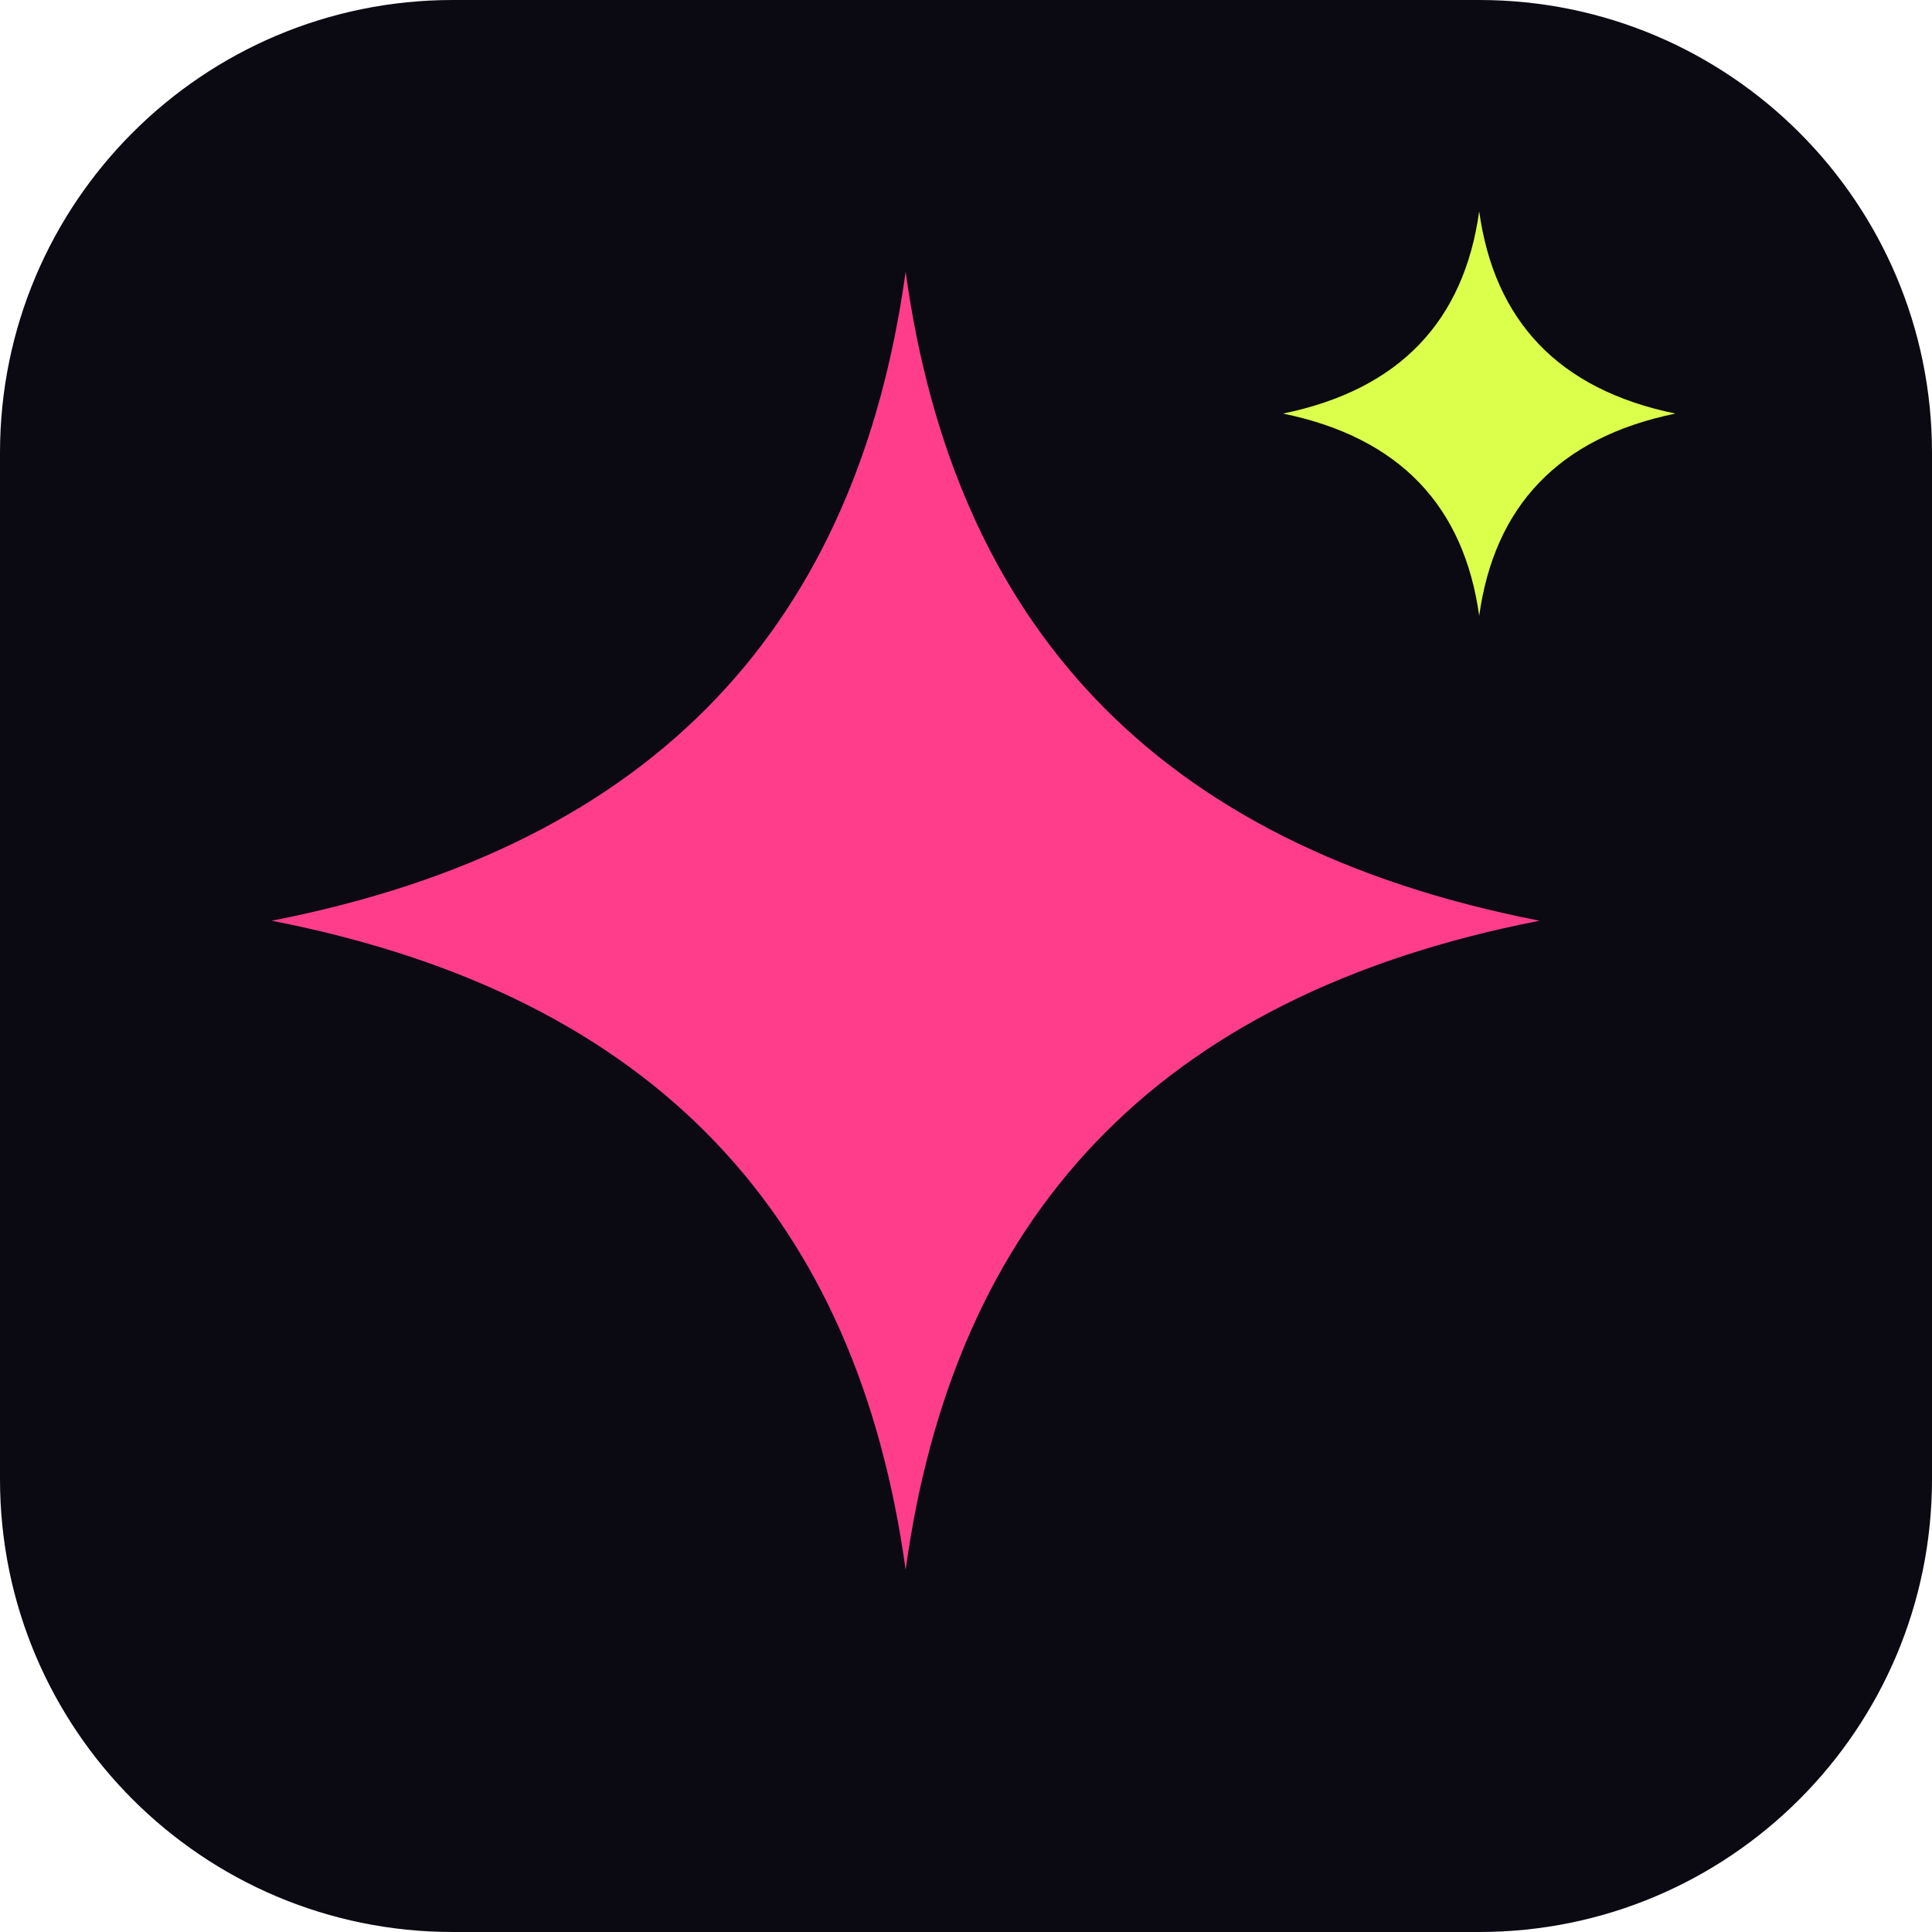
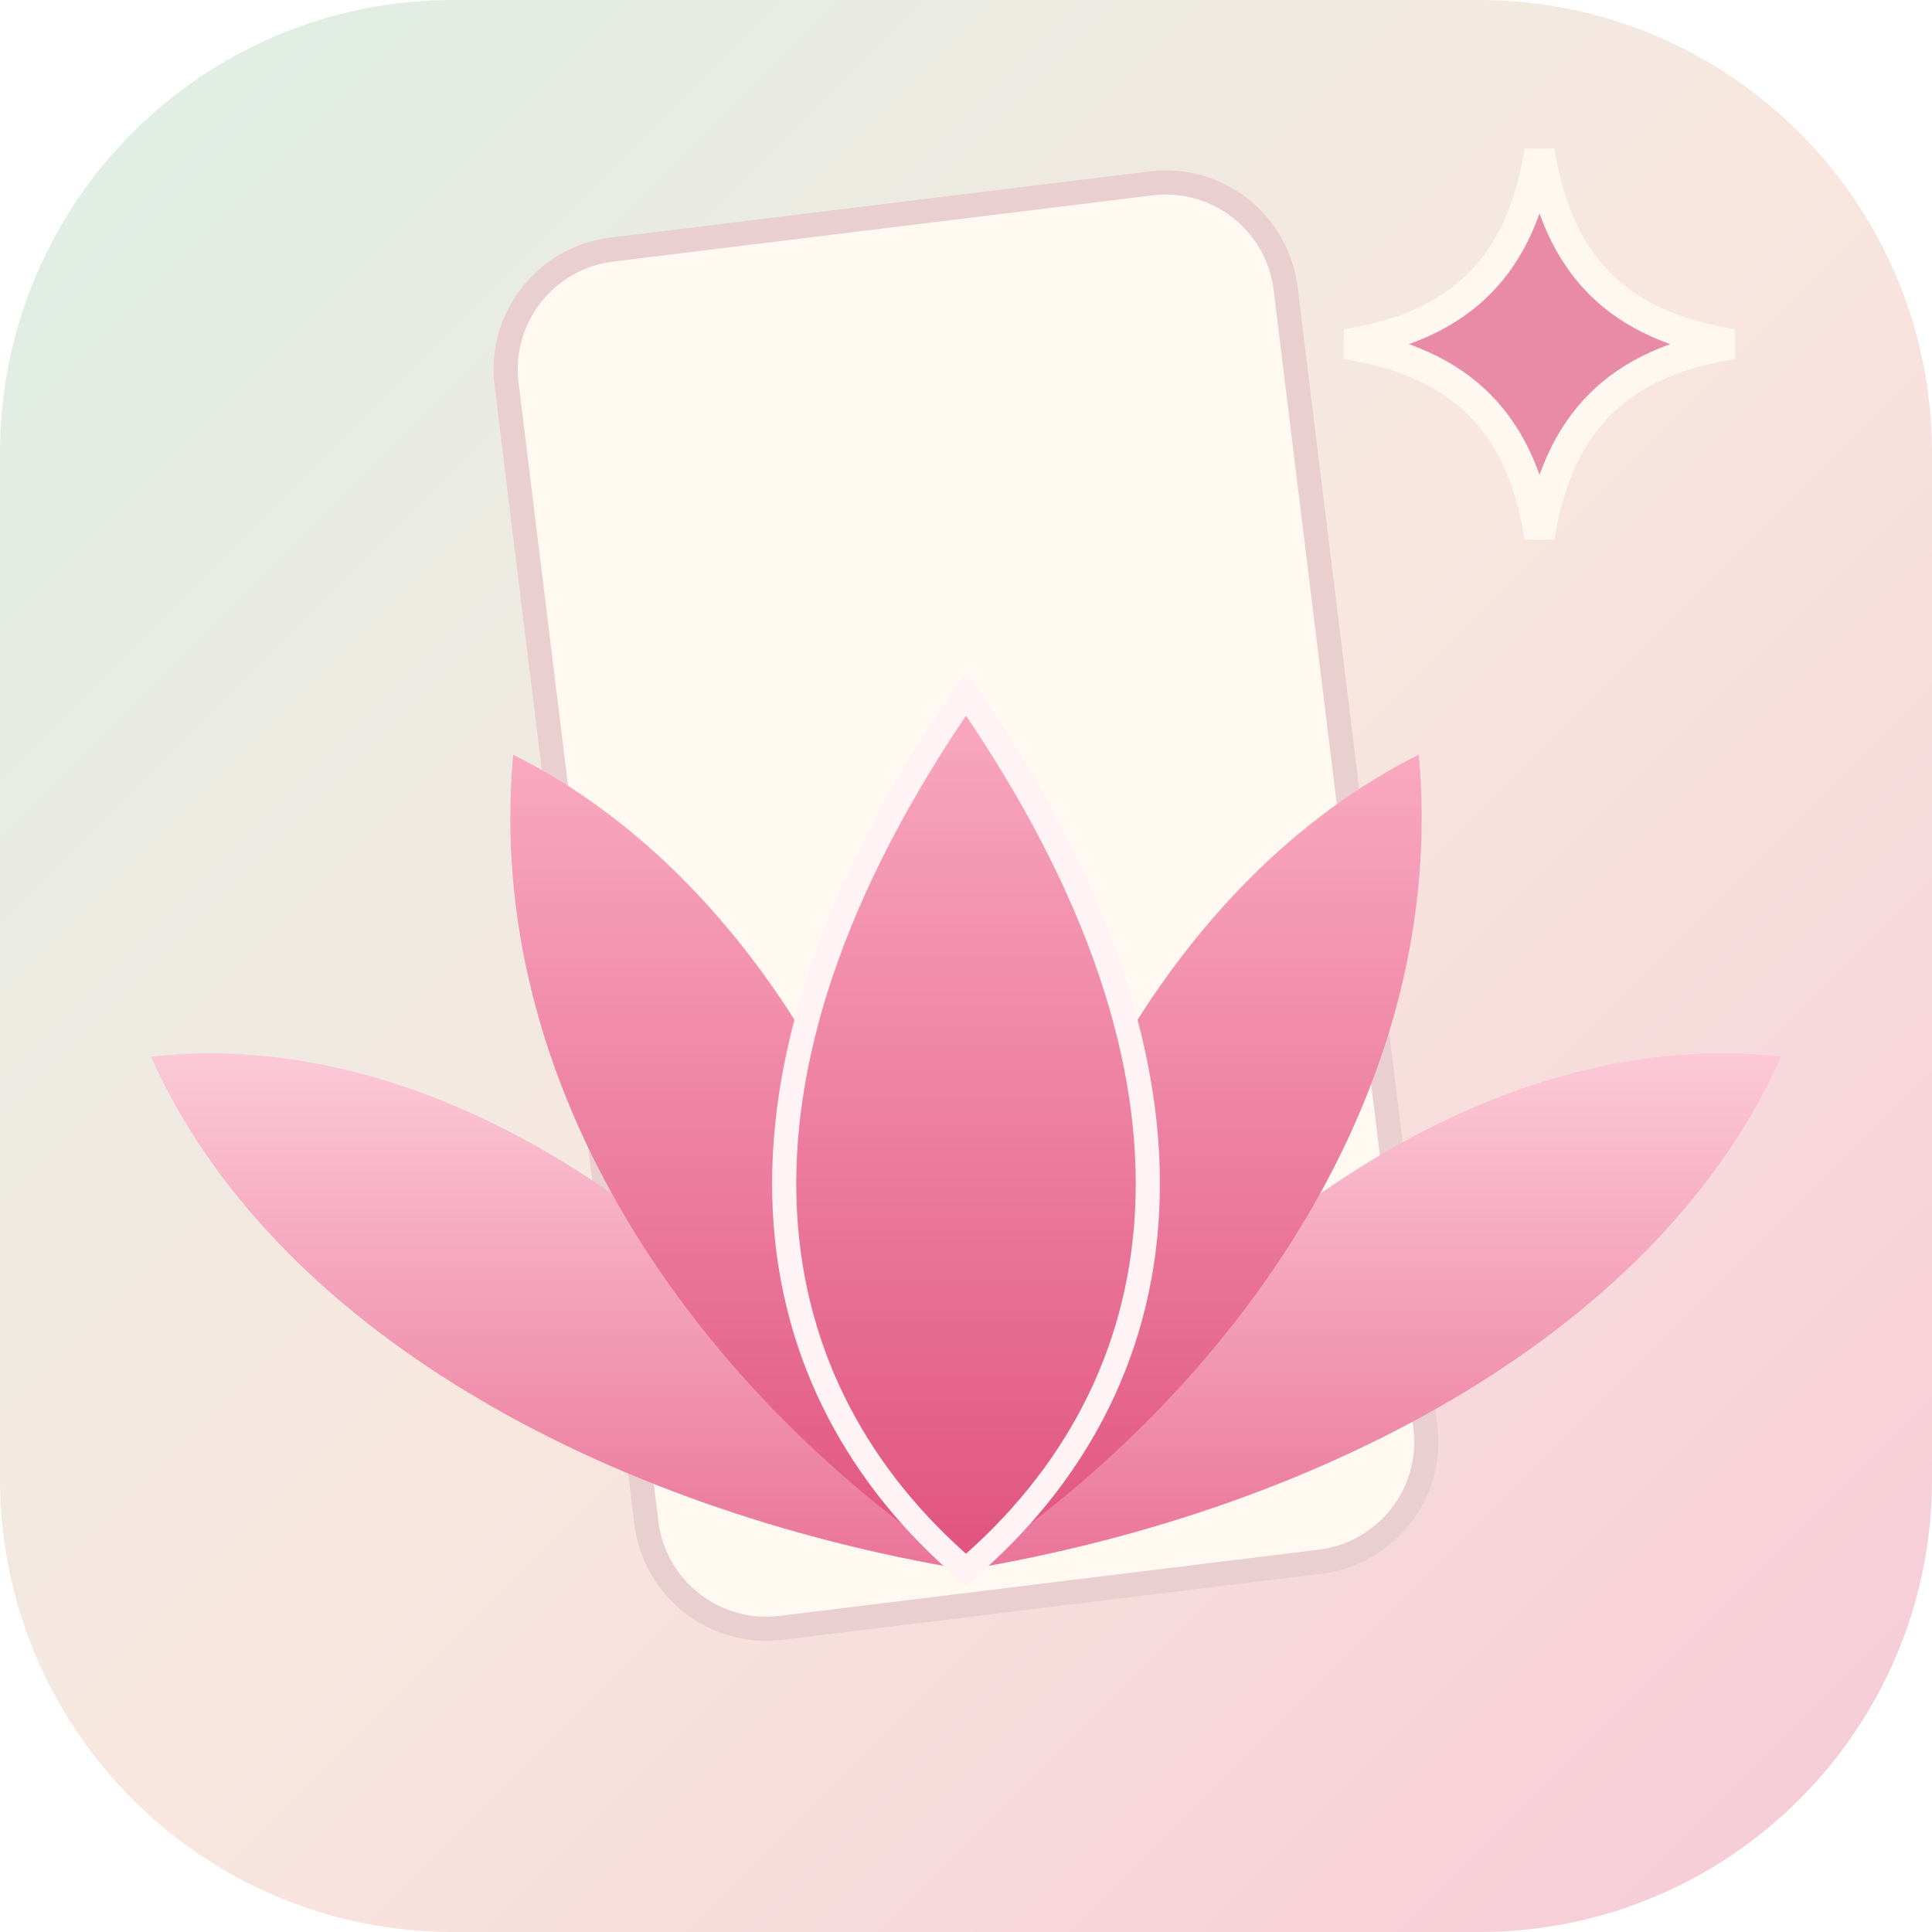
<svg xmlns="http://www.w3.org/2000/svg" viewBox="0 0 64 64">
-   <rect width="64" height="64" rx="15" fill="#0B0912" />
-   <path d="M30 9c1.6 11.6 8.2 19 21 21.5-12.8 2.5-19.4 9.9-21 21.5-1.6-11.6-8.2-19-21-21.5C21.8 28 28.4 20.6 30 9Z" fill="#FF3D8B" />
-   <path d="M49 7c.5 3.6 2.6 5.9 6.5 6.7-3.9.8-6 3.1-6.5 6.7-.5-3.6-2.6-5.9-6.5-6.7 3.9-.8 6-3.1 6.5-6.7Z" fill="#DBFF4A" />
+   <defs>
+     <linearGradient id="w" x1="0" y1="0" x2="1" y2="1">
+       <stop offset="0" stop-color="#DCEFE5" />
+       <stop offset=".5" stop-color="#F8E7DF" />
+       <stop offset="1" stop-color="#F6C9D6" />
+     </linearGradient>
+     <linearGradient id="p" x1="0" y1="1" x2="0" y2="0">
+       <stop offset="0" stop-color="#E0537F" />
+       <stop offset="1" stop-color="#F9A9C0" />
+     </linearGradient>
+     <linearGradient id="q" x1="0" y1="1" x2="0" y2="0">
+       <stop offset="0" stop-color="#EA7499" />
+       <stop offset="1" stop-color="#FCC9D7" />
+     </linearGradient>
+   </defs>
+   <rect width="64" height="64" rx="15" fill="url(#w)" />
+   <rect x="19" y="7" width="26" height="46" rx="4" fill="#FFF9F1" stroke="#E9CFCF" stroke-width=".8" transform="rotate(-7 32 30)" />
+   <g transform="translate(0 4)">
+     <path d="M32 48C20 46 9 40 5 31c9-1 19 5 27 17Z" fill="url(#q)" />
+     <path d="M32 48C44 46 55 40 59 31c-9-1-19 5-27 17Z" fill="url(#q)" />
+     <path d="M32 48C23 42 16 32 17 21c8 4 14 14 15 27Z" fill="url(#p)" />
+     <path d="M32 48C41 42 48 32 47 21c-8 4-14 14-15 27Z" fill="url(#p)" />
+     <path d="M32 48c-7-6-9-16 0-29 9 13 7 23 0 29Z" fill="url(#p)" stroke="#FFF3F6" stroke-width=".8" />
+   </g>
+   <path d="M51 5c.6 3.8 2.6 5.8 6.4 6.4-3.8.6-5.8 2.6-6.4 6.4-.6-3.8-2.6-5.8-6.4-6.4 3.8-.6 5.8-2.6 6.4-6.4Z" fill="#E98BA7" stroke="#FFF8F1" stroke-width="1" />
</svg>
